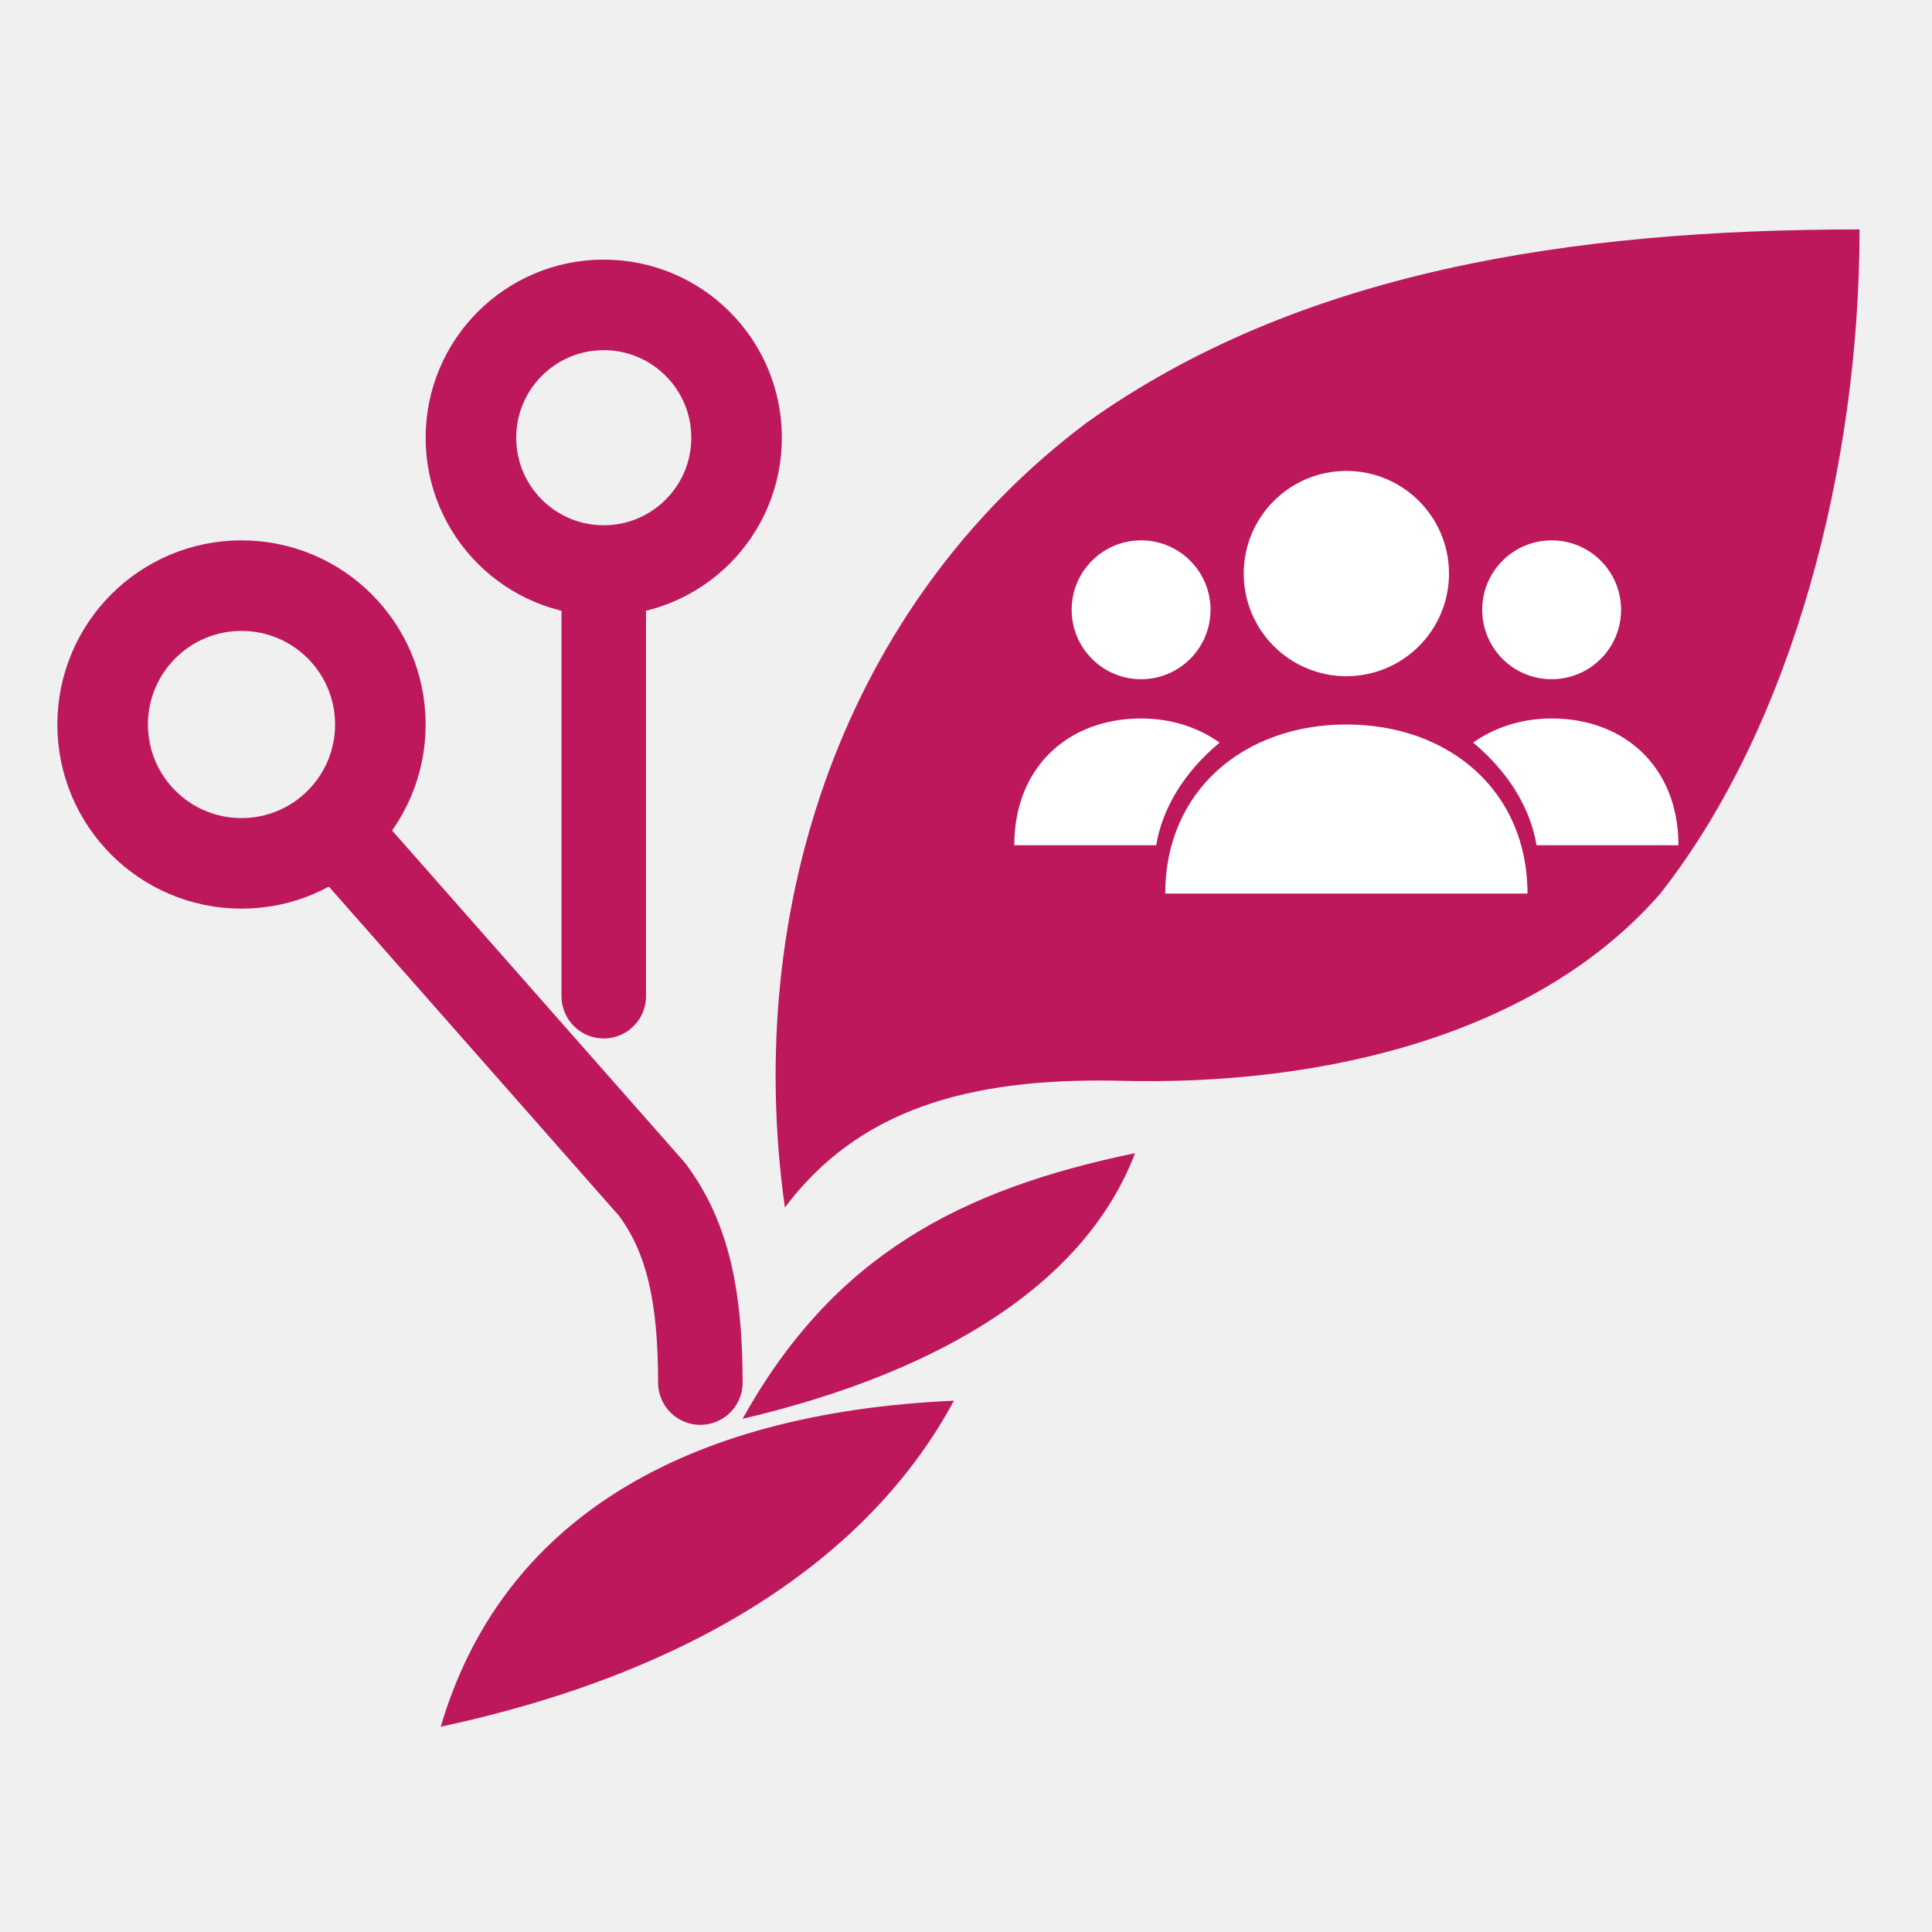
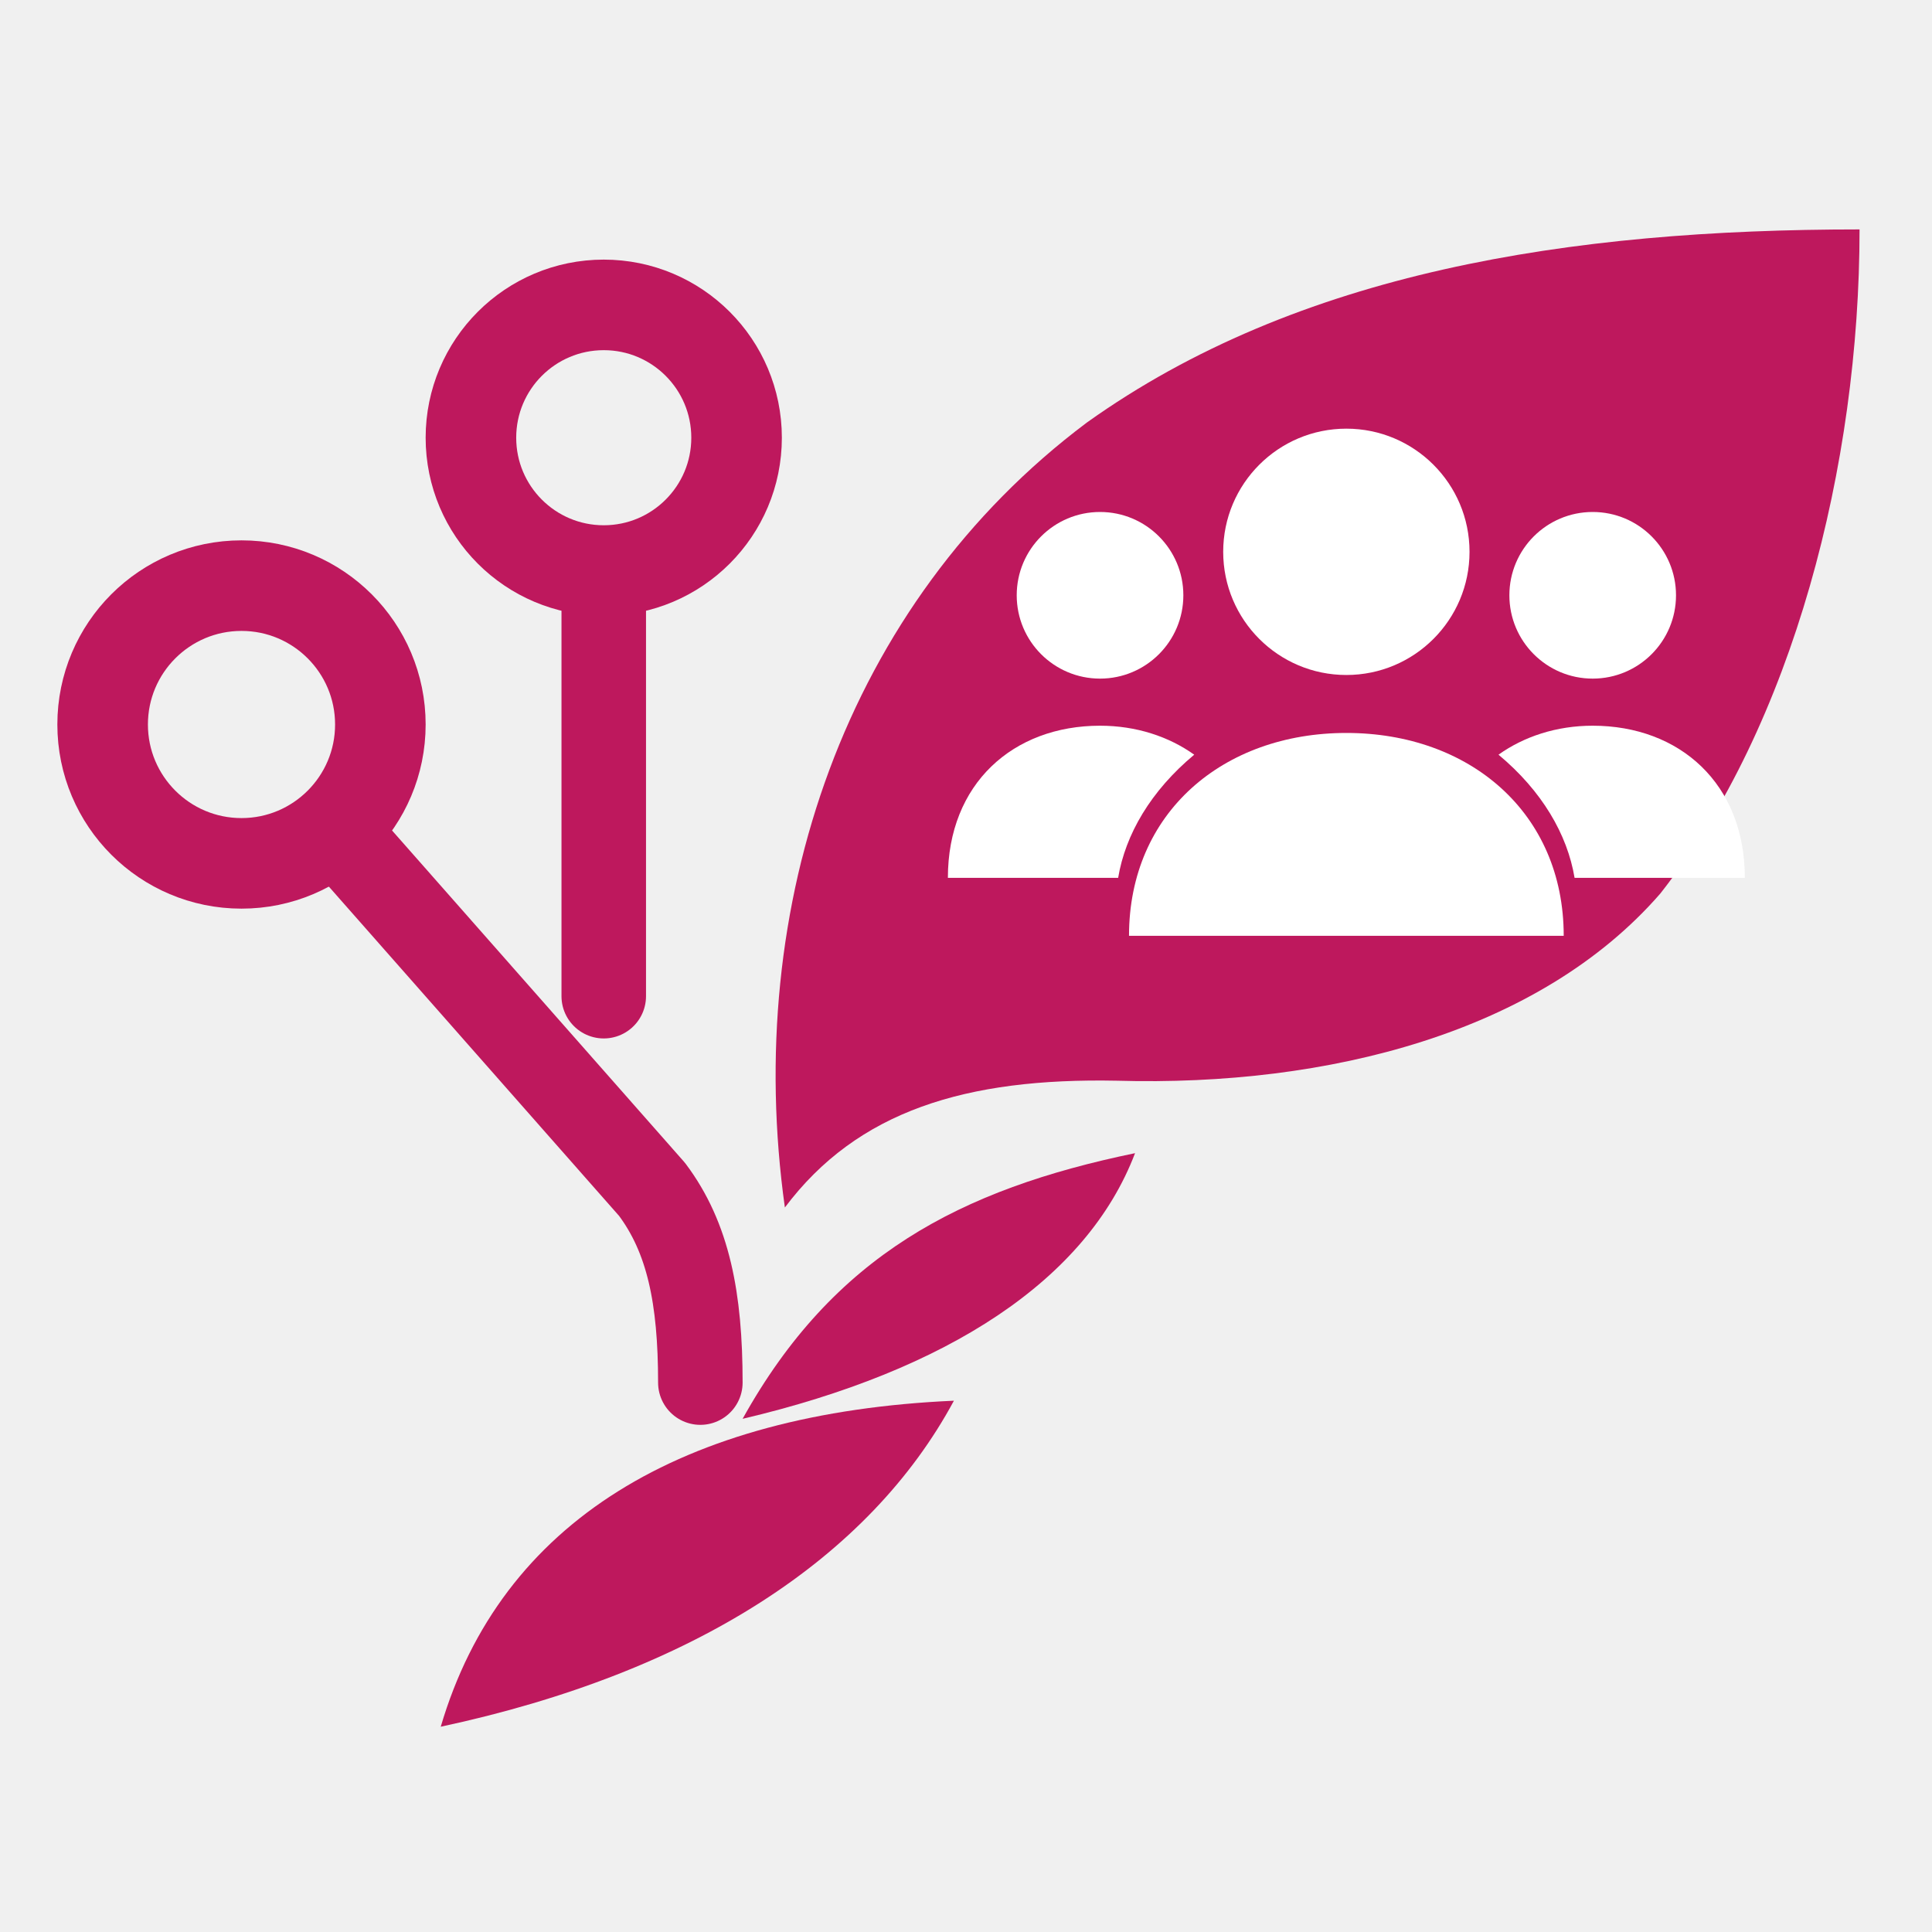
<svg xmlns="http://www.w3.org/2000/svg" viewBox="0 0 64 64">
-   <style>svg{color:#be185d}.detail{fill:#ffffff}@media (prefers-color-scheme:dark){svg{color:#f472b6}.detail{fill:#040b2d}}</style>
+   <style>svg{color:#be185d}.detail{fill:#ffffff}</style>
  <g fill="none" stroke="currentColor" stroke-linecap="round" stroke-linejoin="round">
    <circle cx="8" cy="24" r="4.6" stroke-width="3" />
    <circle cx="20" cy="14.5" r="4.4" stroke-width="3" />
    <path d="M20 19v14" stroke-width="2.8" />
    <path d="M11.2 27.6 21.6 39.4c1.2 1.6 1.6 3.6 1.6 6.4" stroke-width="2.8" />
  </g>
  <g fill="currentColor">
    <path d="M26 40C24.6 30 28 20 36 14 43 9 52 7.6 61.6 7.6 61.6 15.4 59.4 24 55 29.6 51 34.2 44 36 37 35.8 32 35.7 28.4 36.8 26 40Z" />
    <path d="M24.6 47C27.6 41.6 31.8 39.4 37.6 38.2 36 42.4 31.4 45.4 24.6 47Z" />
    <path d="M14.6 57.2C16.6 50.4 22.6 46.8 31.6 46.4 28.8 51.6 23 55.4 14.6 57.2Z" />
  </g>
-   <g class="detail" fill="#ffffff">
+   <g class="detail" fill="#ffffff" transform="translate(44.6 22.6) scale(1.2) translate(-44.6 -22.6)">
    <circle cx="44.6" cy="19" r="3.4" />
    <circle cx="37.8" cy="20.2" r="2.3" />
    <circle cx="51.4" cy="20.2" r="2.3" />
    <path d="M38.6 29.6c0-3.4 2.6-5.6 6-5.6s6 2.2 6 5.6Z" />
    <path d="M33.6 28c0-2.6 1.8-4.2 4.2-4.2 1 0 1.9.3 2.6.8-1.2 1-1.9 2.2-2.1 3.4Z" />
    <path d="M55.6 28c0-2.6-1.8-4.2-4.2-4.2-1 0-1.9.3-2.6.8 1.2 1 1.9 2.2 2.1 3.4Z" />
  </g>
</svg>
